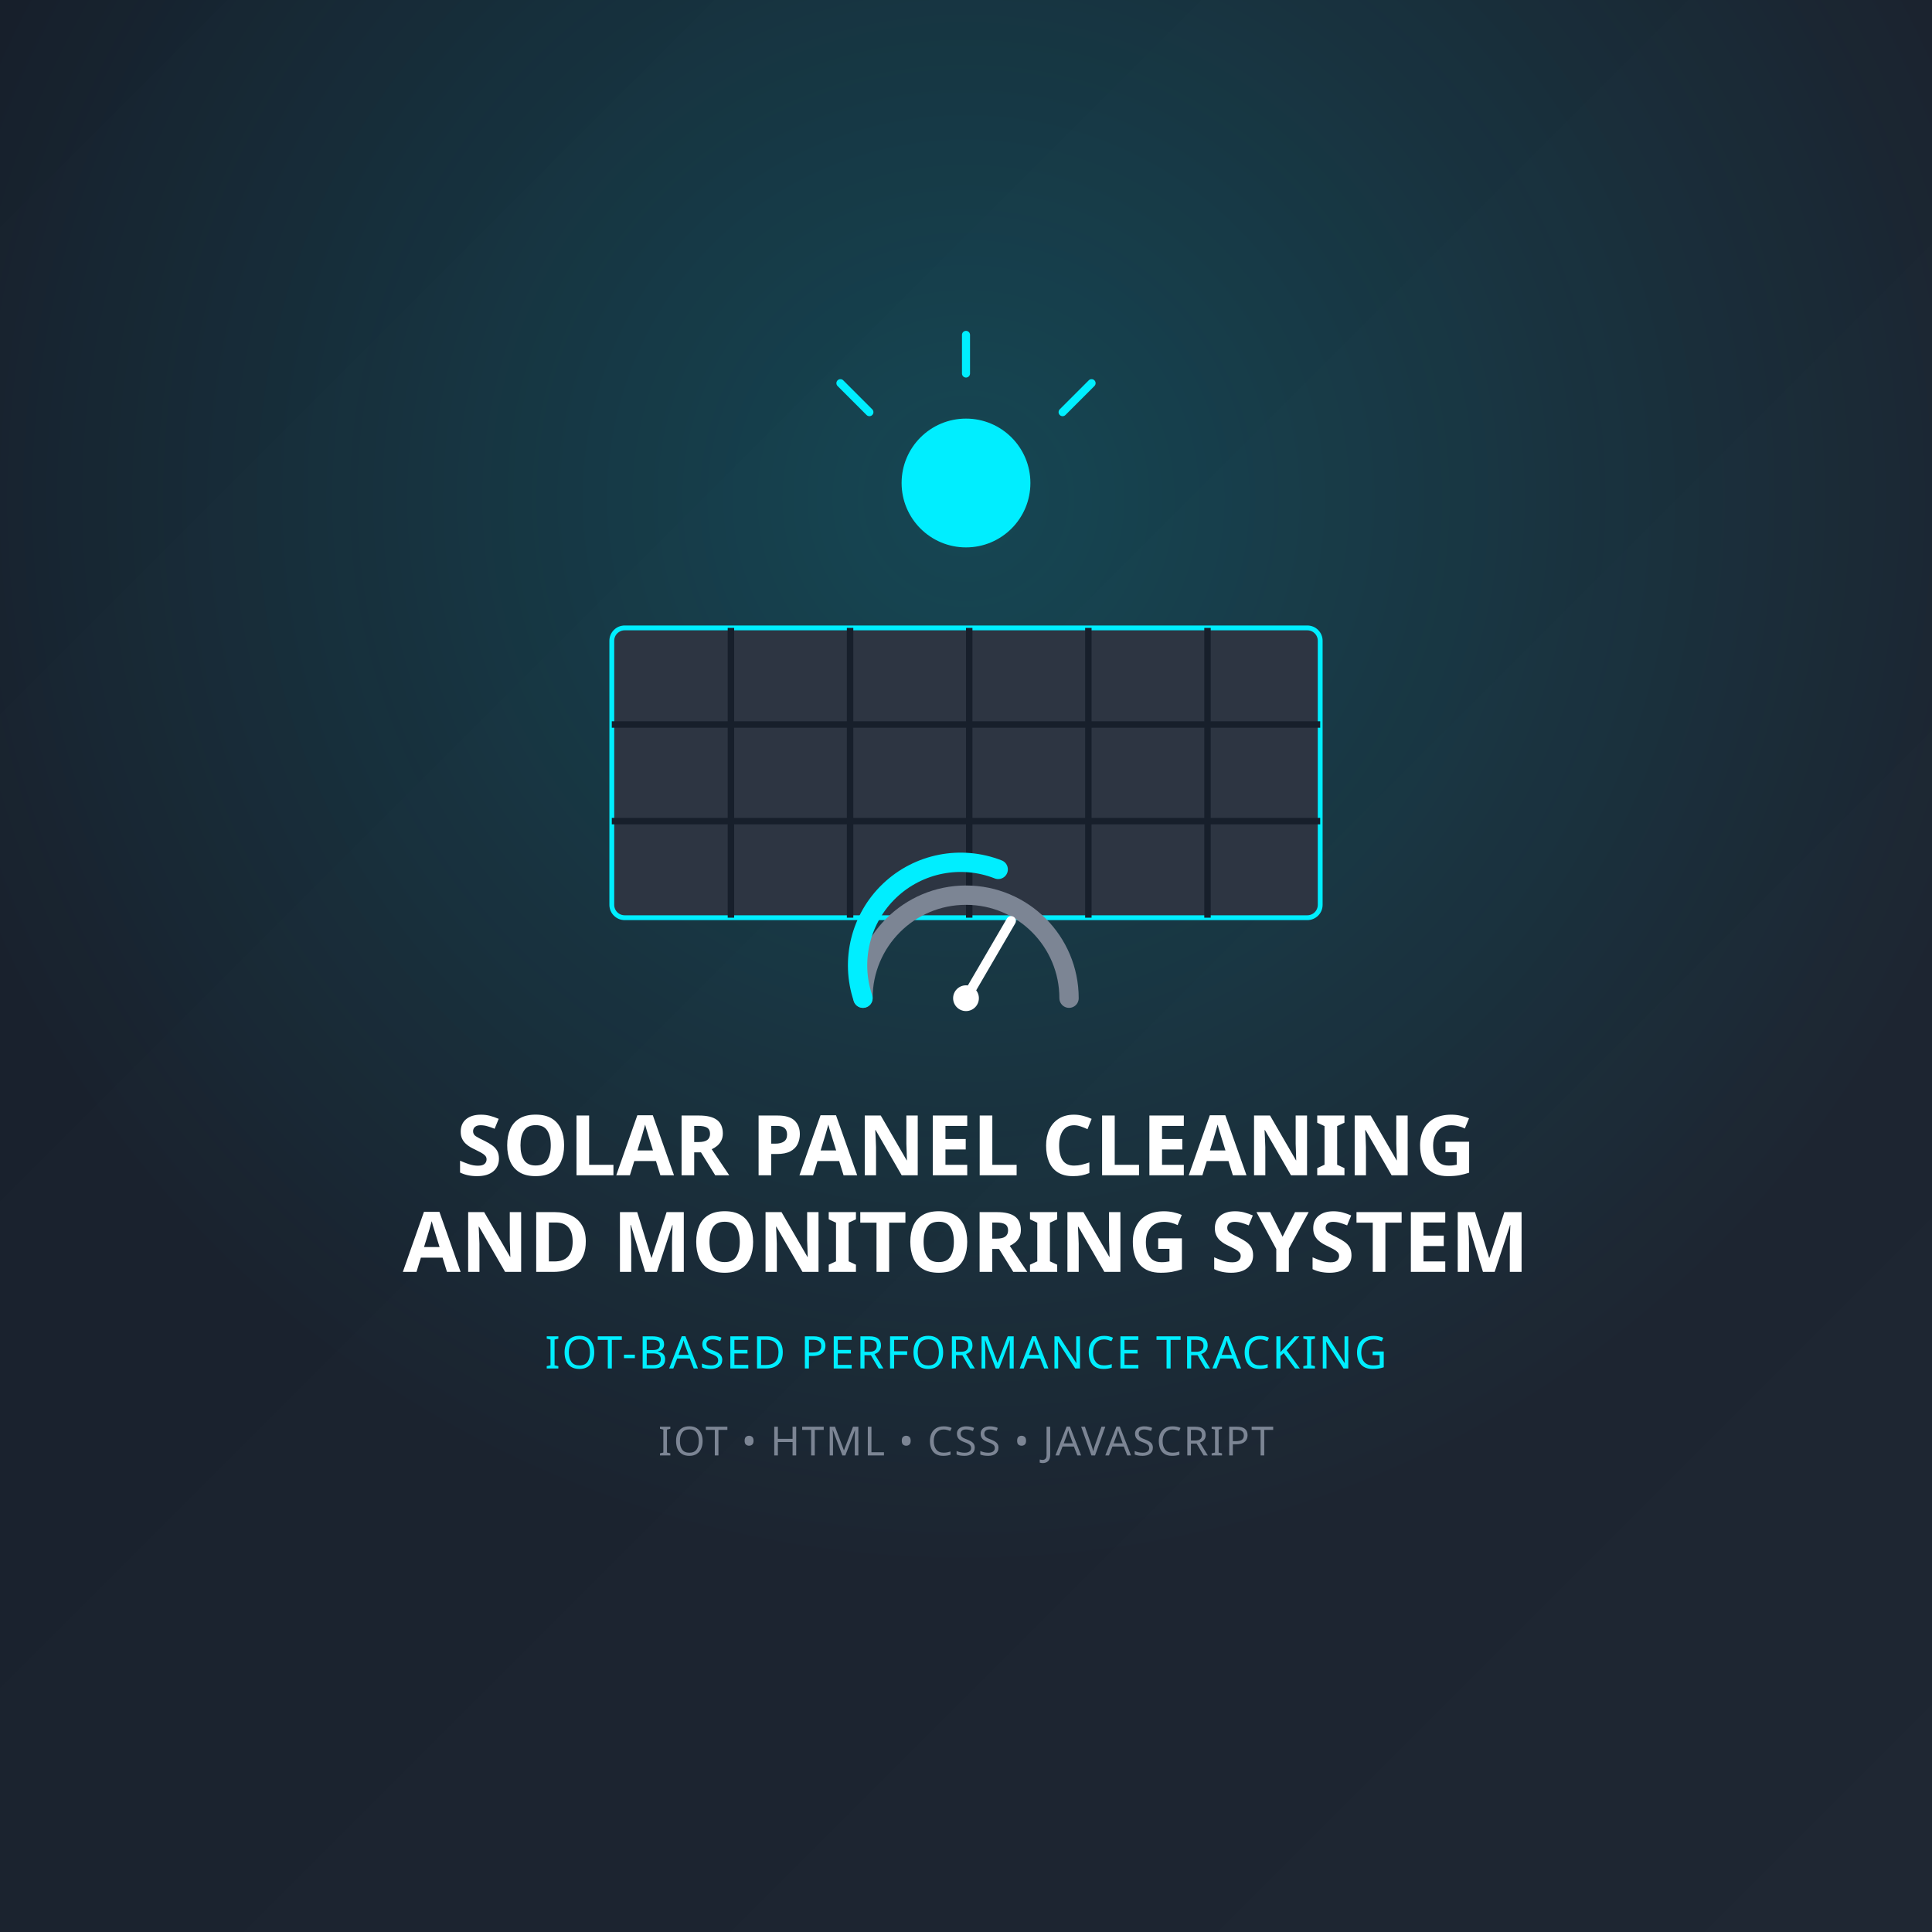
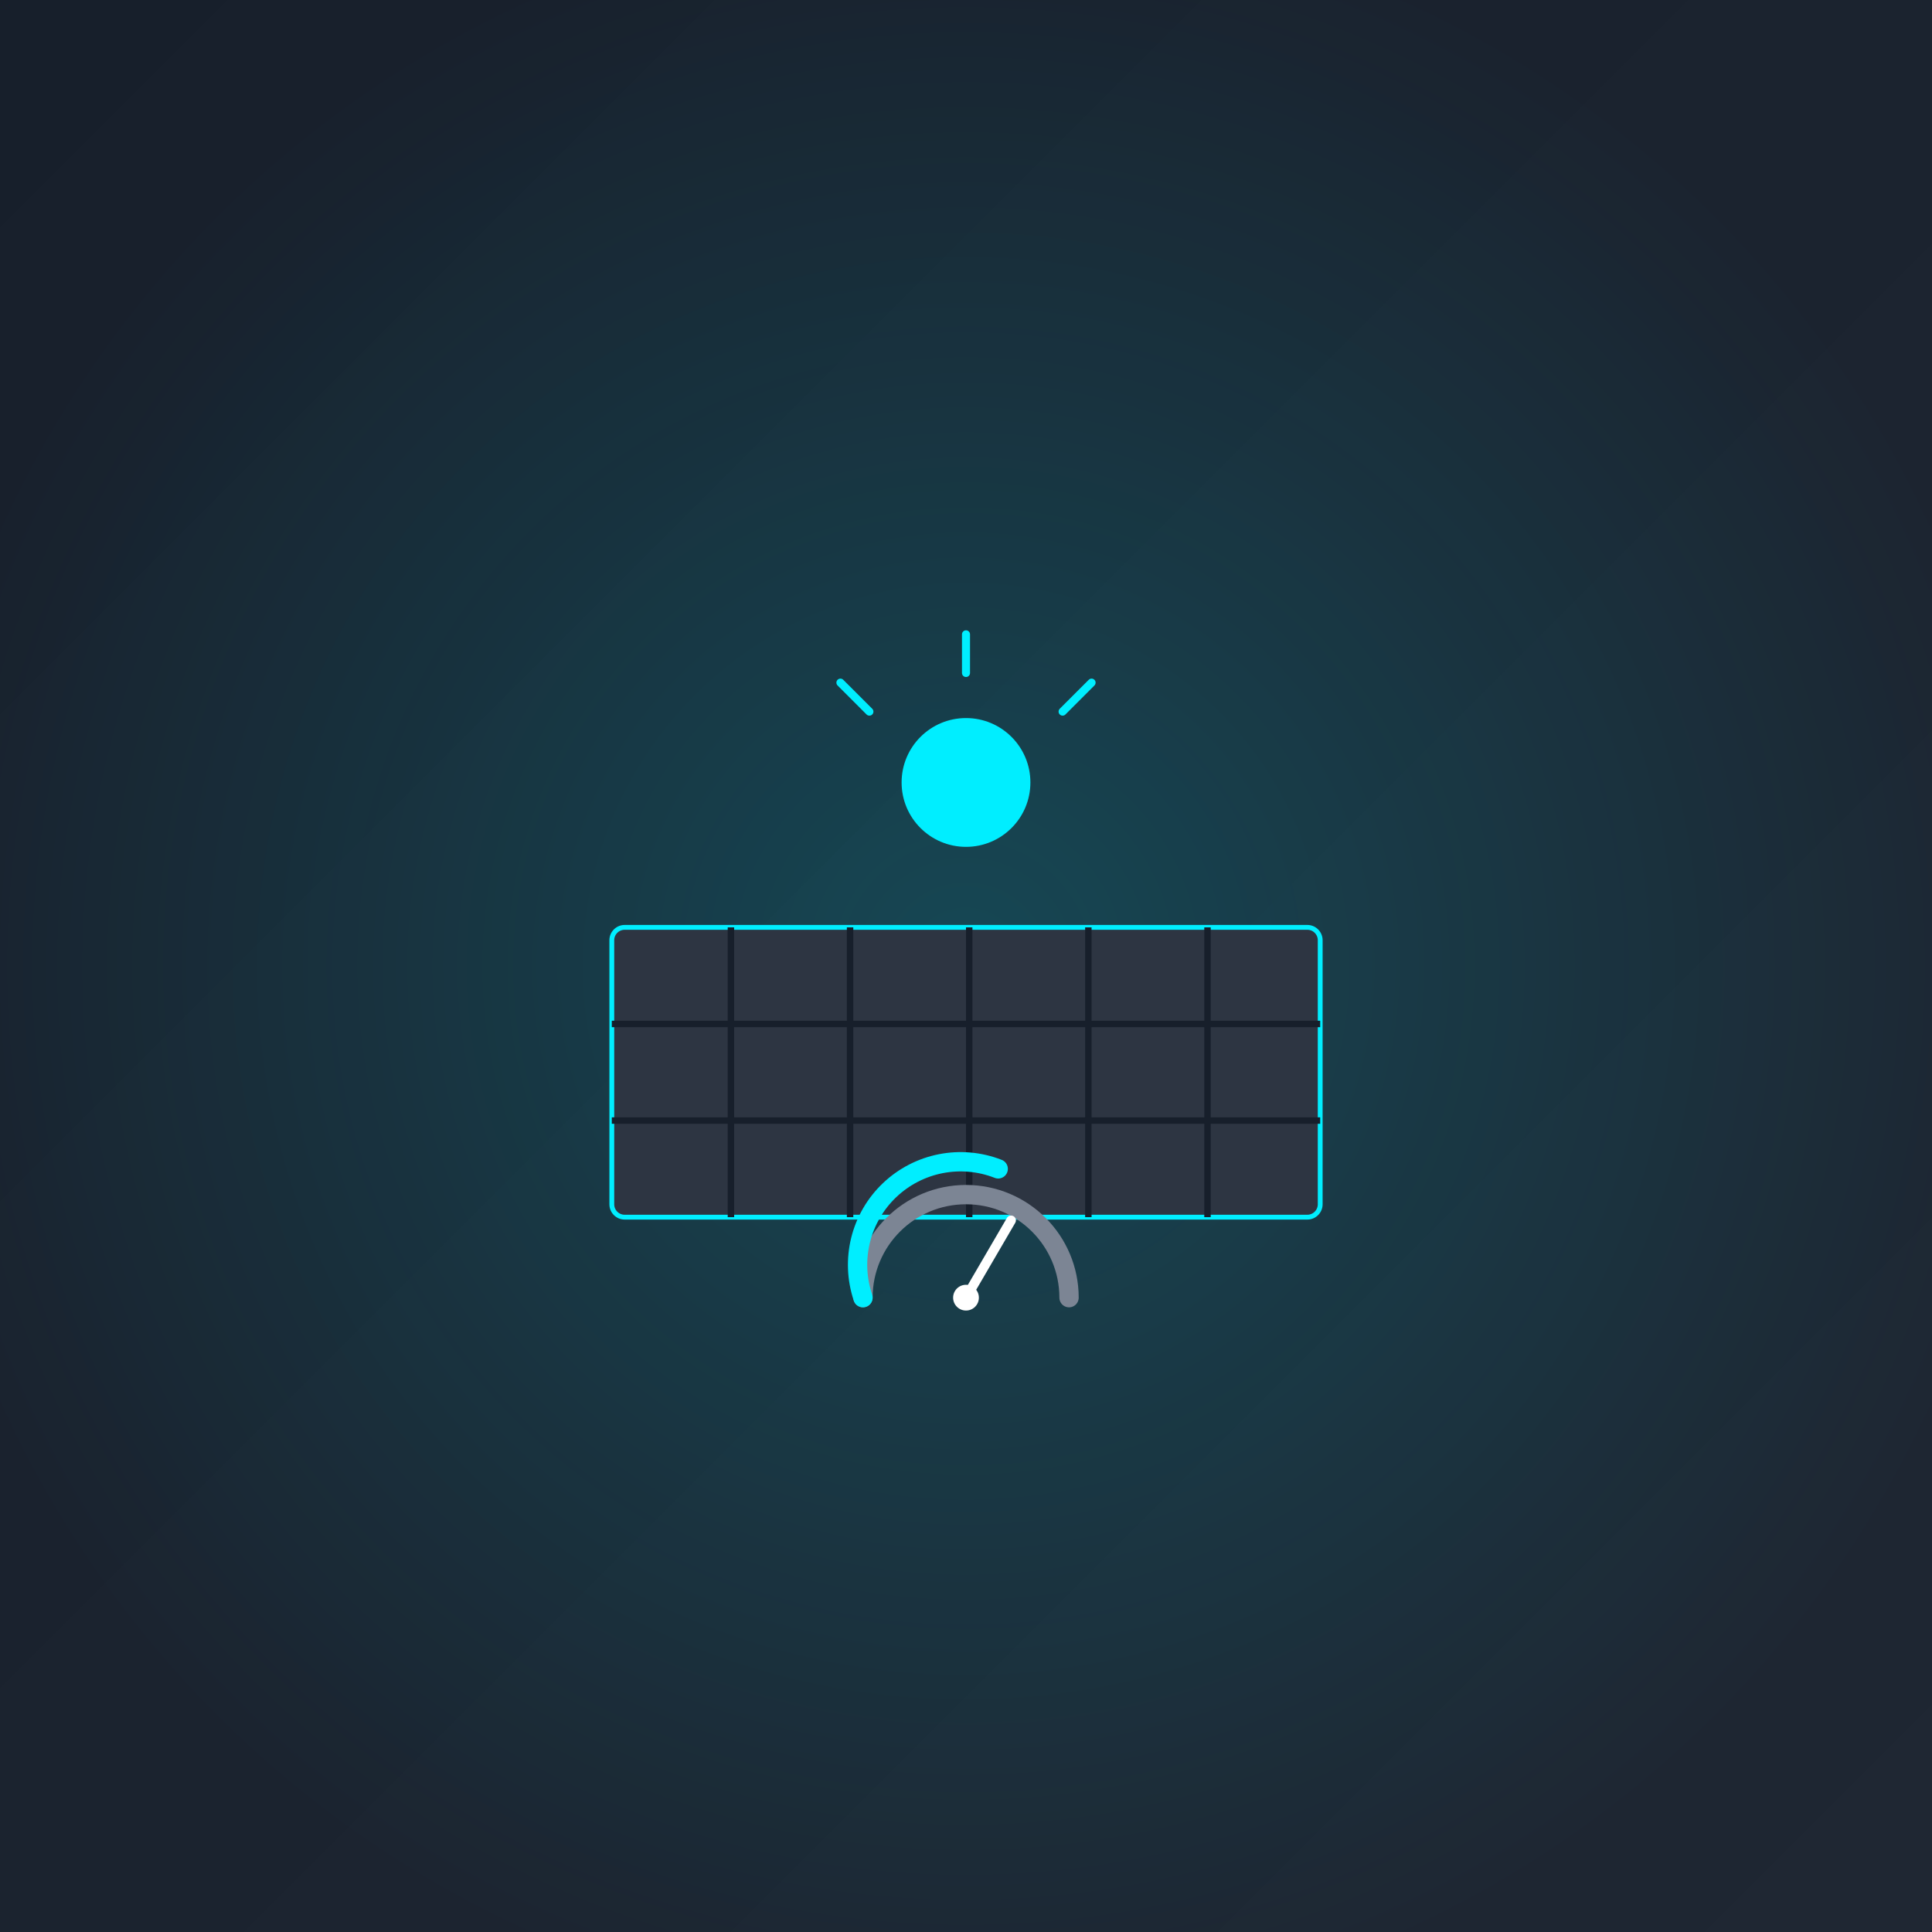
<svg xmlns="http://www.w3.org/2000/svg" viewBox="0 0 600 600">
  <defs>
    <linearGradient id="bgSP" x1="0%" y1="0%" x2="100%" y2="100%">
      <stop offset="0%" stop-color="#171f2b" />
      <stop offset="100%" stop-color="#1f2733" />
    </linearGradient>
-     <radialGradient id="glowSP" cx="50%" cy="26%" r="55%">
+     <radialGradient id="glowSP" cx="50%" cy="50%" r="55%">
      <stop offset="0%" stop-color="#0ef" stop-opacity="0.18" />
      <stop offset="100%" stop-color="#0ef" stop-opacity="0" />
    </radialGradient>
  </defs>
  <rect width="600" height="600" fill="url(#bgSP)" />
  <rect width="600" height="600" fill="url(#glowSP)" />
-   <circle cx="300" cy="150" r="20" fill="#0ef" />
-   <g stroke="#0ef" stroke-width="2.5" stroke-linecap="round">
-     <line x1="300" y1="116" x2="300" y2="104" />
-     <line x1="330" y1="128" x2="339" y2="119" />
-     <line x1="270" y1="128" x2="261" y2="119" />
-   </g>
-   <g transform="translate(300 195) rotate(0)">
-     <rect x="-110" y="0" width="220" height="90" rx="4" fill="#2d3542" stroke="#0ef" stroke-width="1.5" />
-     <g stroke="#171f2b" stroke-width="2">
-       <line x1="-73" y1="0" x2="-73" y2="90" />
-       <line x1="-36" y1="0" x2="-36" y2="90" />
-       <line x1="1" y1="0" x2="1" y2="90" />
-       <line x1="38" y1="0" x2="38" y2="90" />
-       <line x1="75" y1="0" x2="75" y2="90" />
-       <line x1="-110" y1="30" x2="110" y2="30" />
-       <line x1="-110" y1="60" x2="110" y2="60" />
+   <g transform="translate(0,93)">
+     <circle cx="300" cy="150" r="20" fill="#0ef" />
+     <g stroke="#0ef" stroke-width="2.5" stroke-linecap="round">
+       <line x1="300" y1="116" x2="300" y2="104" />
+       <line x1="330" y1="128" x2="339" y2="119" />
+       <line x1="270" y1="128" x2="261" y2="119" />
+     </g>
+     <g transform="translate(300 195)">
+       <rect x="-110" y="0" width="220" height="90" rx="4" fill="#2d3542" stroke="#0ef" stroke-width="1.5" />
+       <g stroke="#171f2b" stroke-width="2">
+         <line x1="-73" y1="0" x2="-73" y2="90" />
+         <line x1="-36" y1="0" x2="-36" y2="90" />
+         <line x1="1" y1="0" x2="1" y2="90" />
+         <line x1="38" y1="0" x2="38" y2="90" />
+         <line x1="75" y1="0" x2="75" y2="90" />
+         <line x1="-110" y1="30" x2="110" y2="30" />
+         <line x1="-110" y1="60" x2="110" y2="60" />
+       </g>
+     </g>
+     <g transform="translate(300 300)">
+       <path d="M -32 10 A 32 32 0 0 1 32 10" fill="none" stroke="#7c8594" stroke-width="6" stroke-linecap="round" />
+       <path d="M -32 10 A 32 32 0 0 1 10 -30" fill="none" stroke="#0ef" stroke-width="6" stroke-linecap="round" />
+       <line x1="0" y1="10" x2="14" y2="-14" stroke="#fff" stroke-width="3" stroke-linecap="round" />
+       <circle cx="0" cy="10" r="4" fill="#fff" />
    </g>
  </g>
-   <g transform="translate(300 300)">
-     <path d="M -32 10 A 32 32 0 0 1 32 10" fill="none" stroke="#7c8594" stroke-width="6" stroke-linecap="round" />
-     <path d="M -32 10 A 32 32 0 0 1 10 -30" fill="none" stroke="#0ef" stroke-width="6" stroke-linecap="round" />
-     <line x1="0" y1="10" x2="14" y2="-14" stroke="#fff" stroke-width="3" stroke-linecap="round" />
-     <circle cx="0" cy="10" r="4" fill="#fff" />
-   </g>
-   <text x="300" y="365" font-family="Poppins, sans-serif" font-size="26" font-weight="700" fill="#fff" text-anchor="middle">SOLAR PANEL CLEANING</text>
-   <text x="300" y="395" font-family="Poppins, sans-serif" font-size="26" font-weight="700" fill="#fff" text-anchor="middle">AND MONITORING SYSTEM</text>
-   <text x="300" y="425" font-family="Poppins, sans-serif" font-size="14" fill="#0ef" text-anchor="middle" letter-spacing="0.5">IOT-BASED PERFORMANCE TRACKING</text>
-   <text x="300" y="452" font-family="Poppins, sans-serif" font-size="12.5" fill="#7c8594" text-anchor="middle" letter-spacing="0.5">IOT • HTML • CSS • JAVASCRIPT</text>
</svg>
